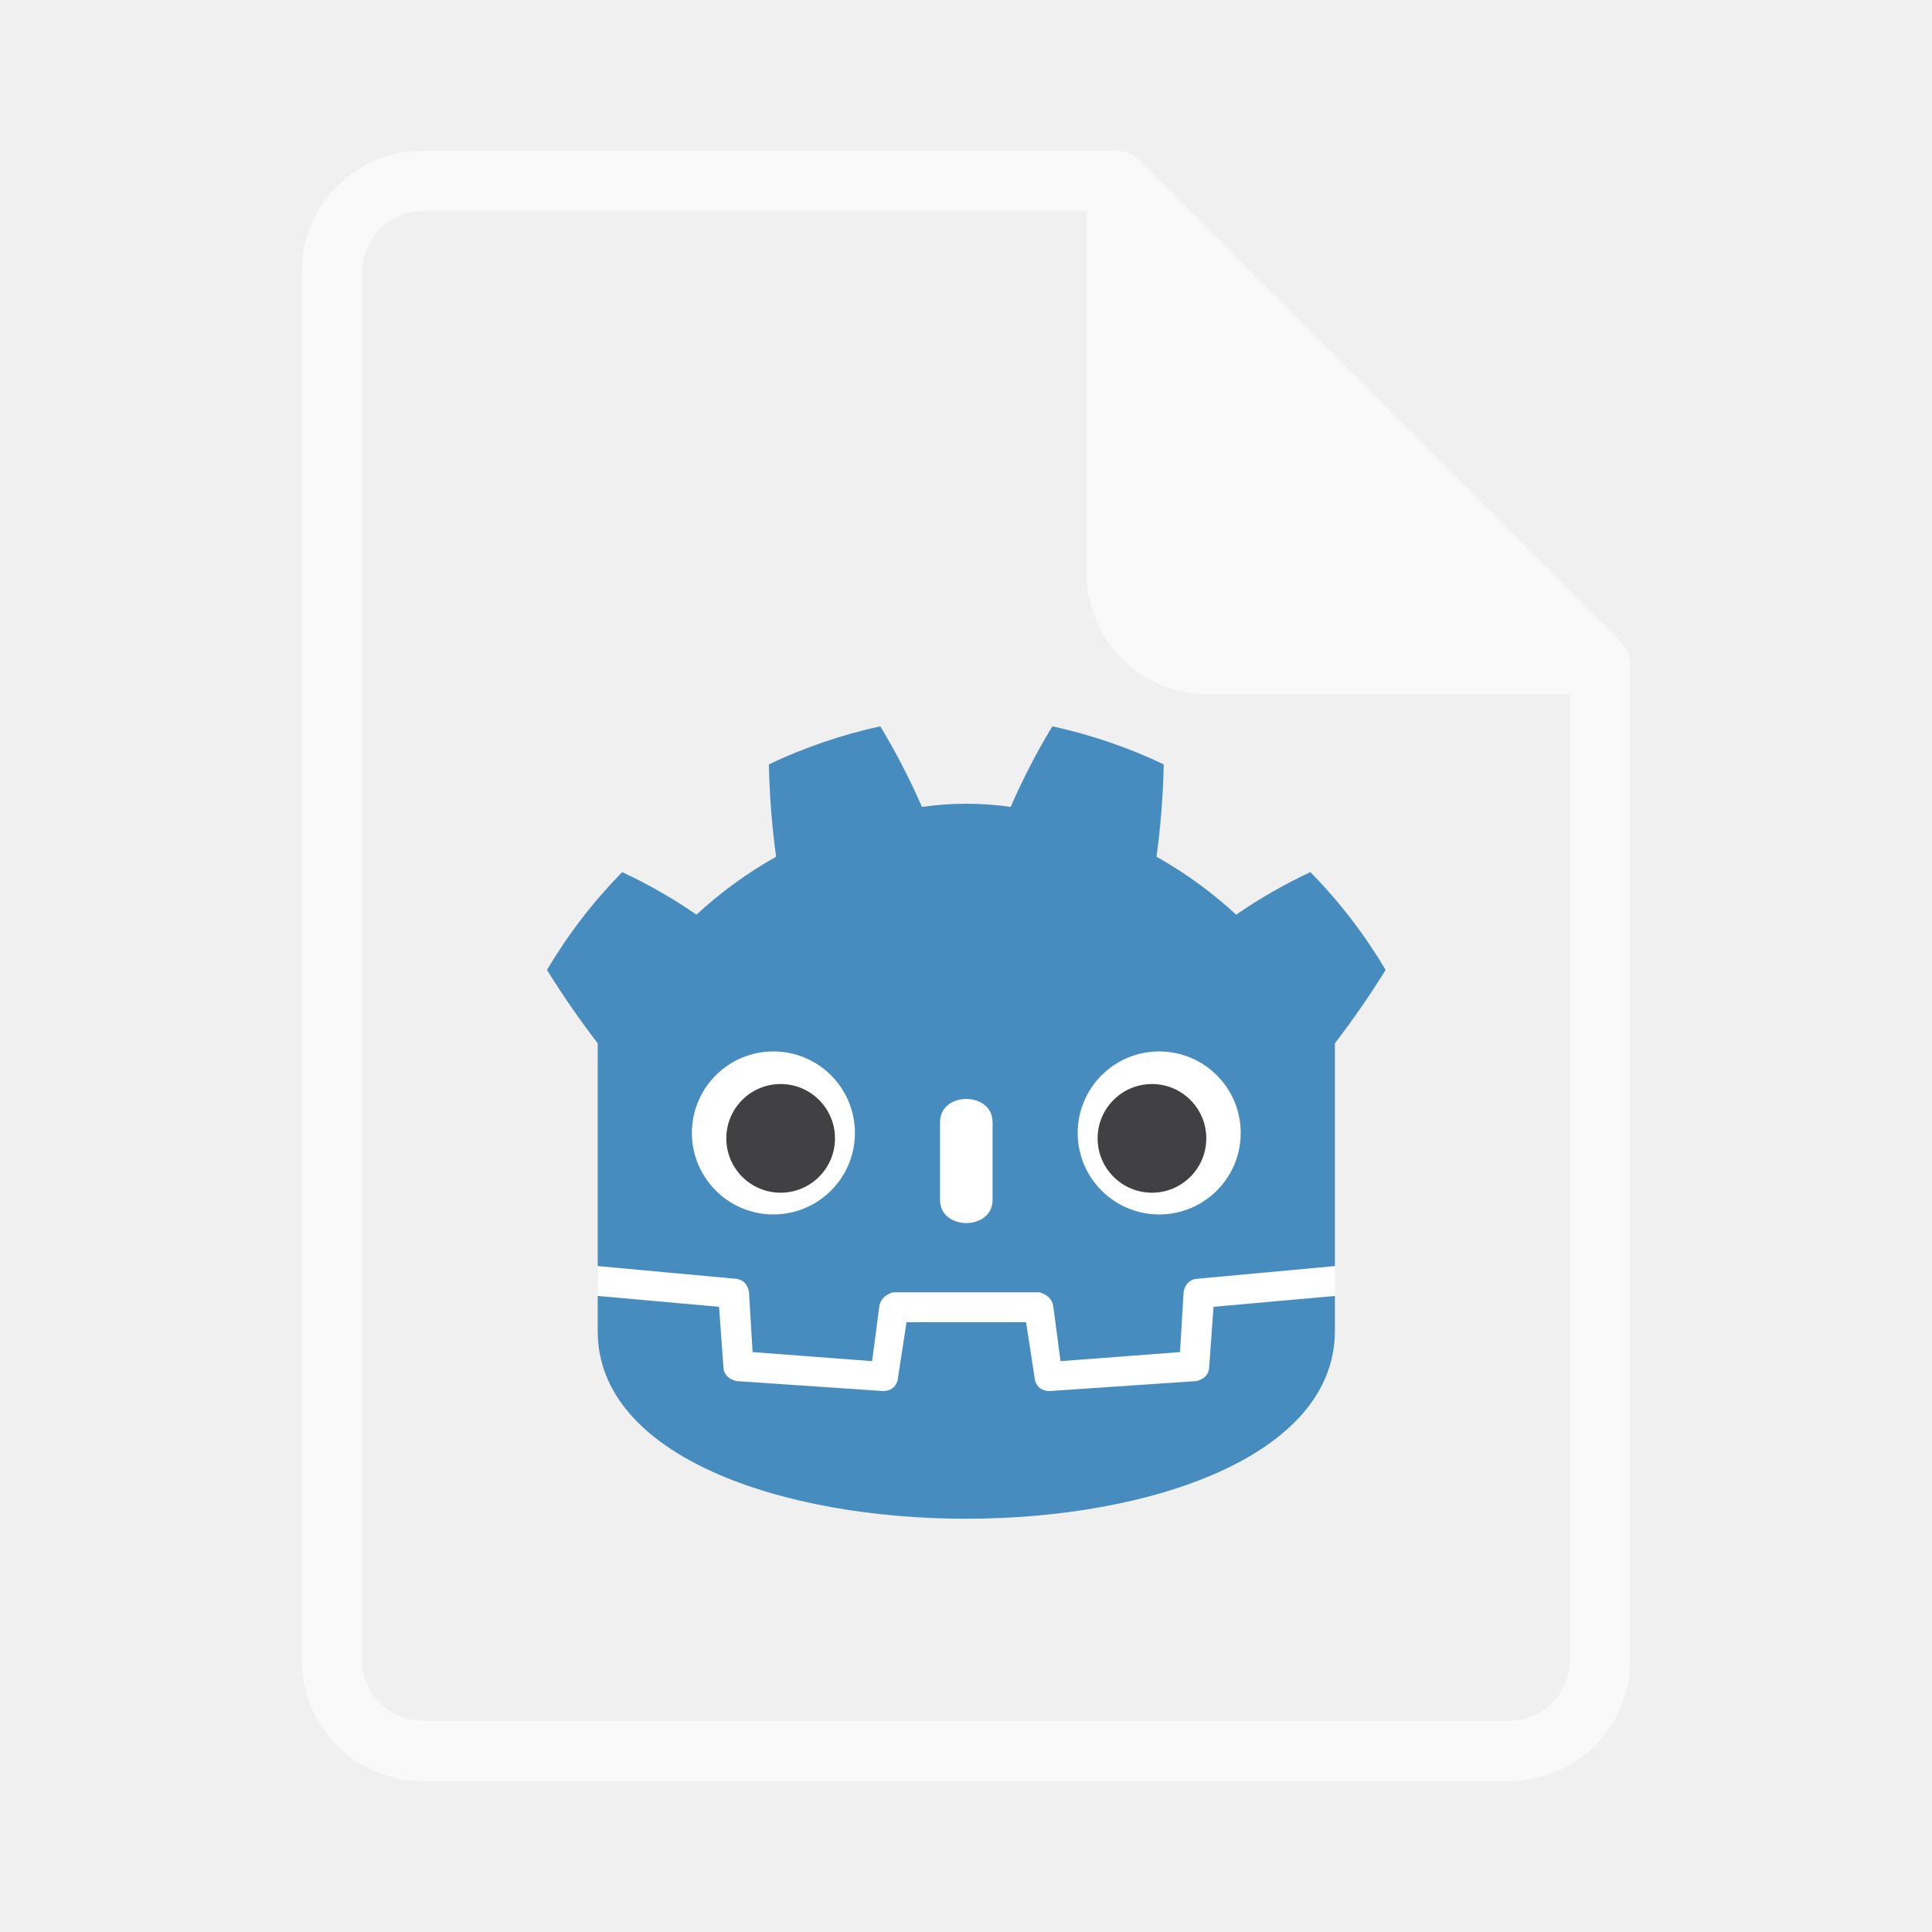
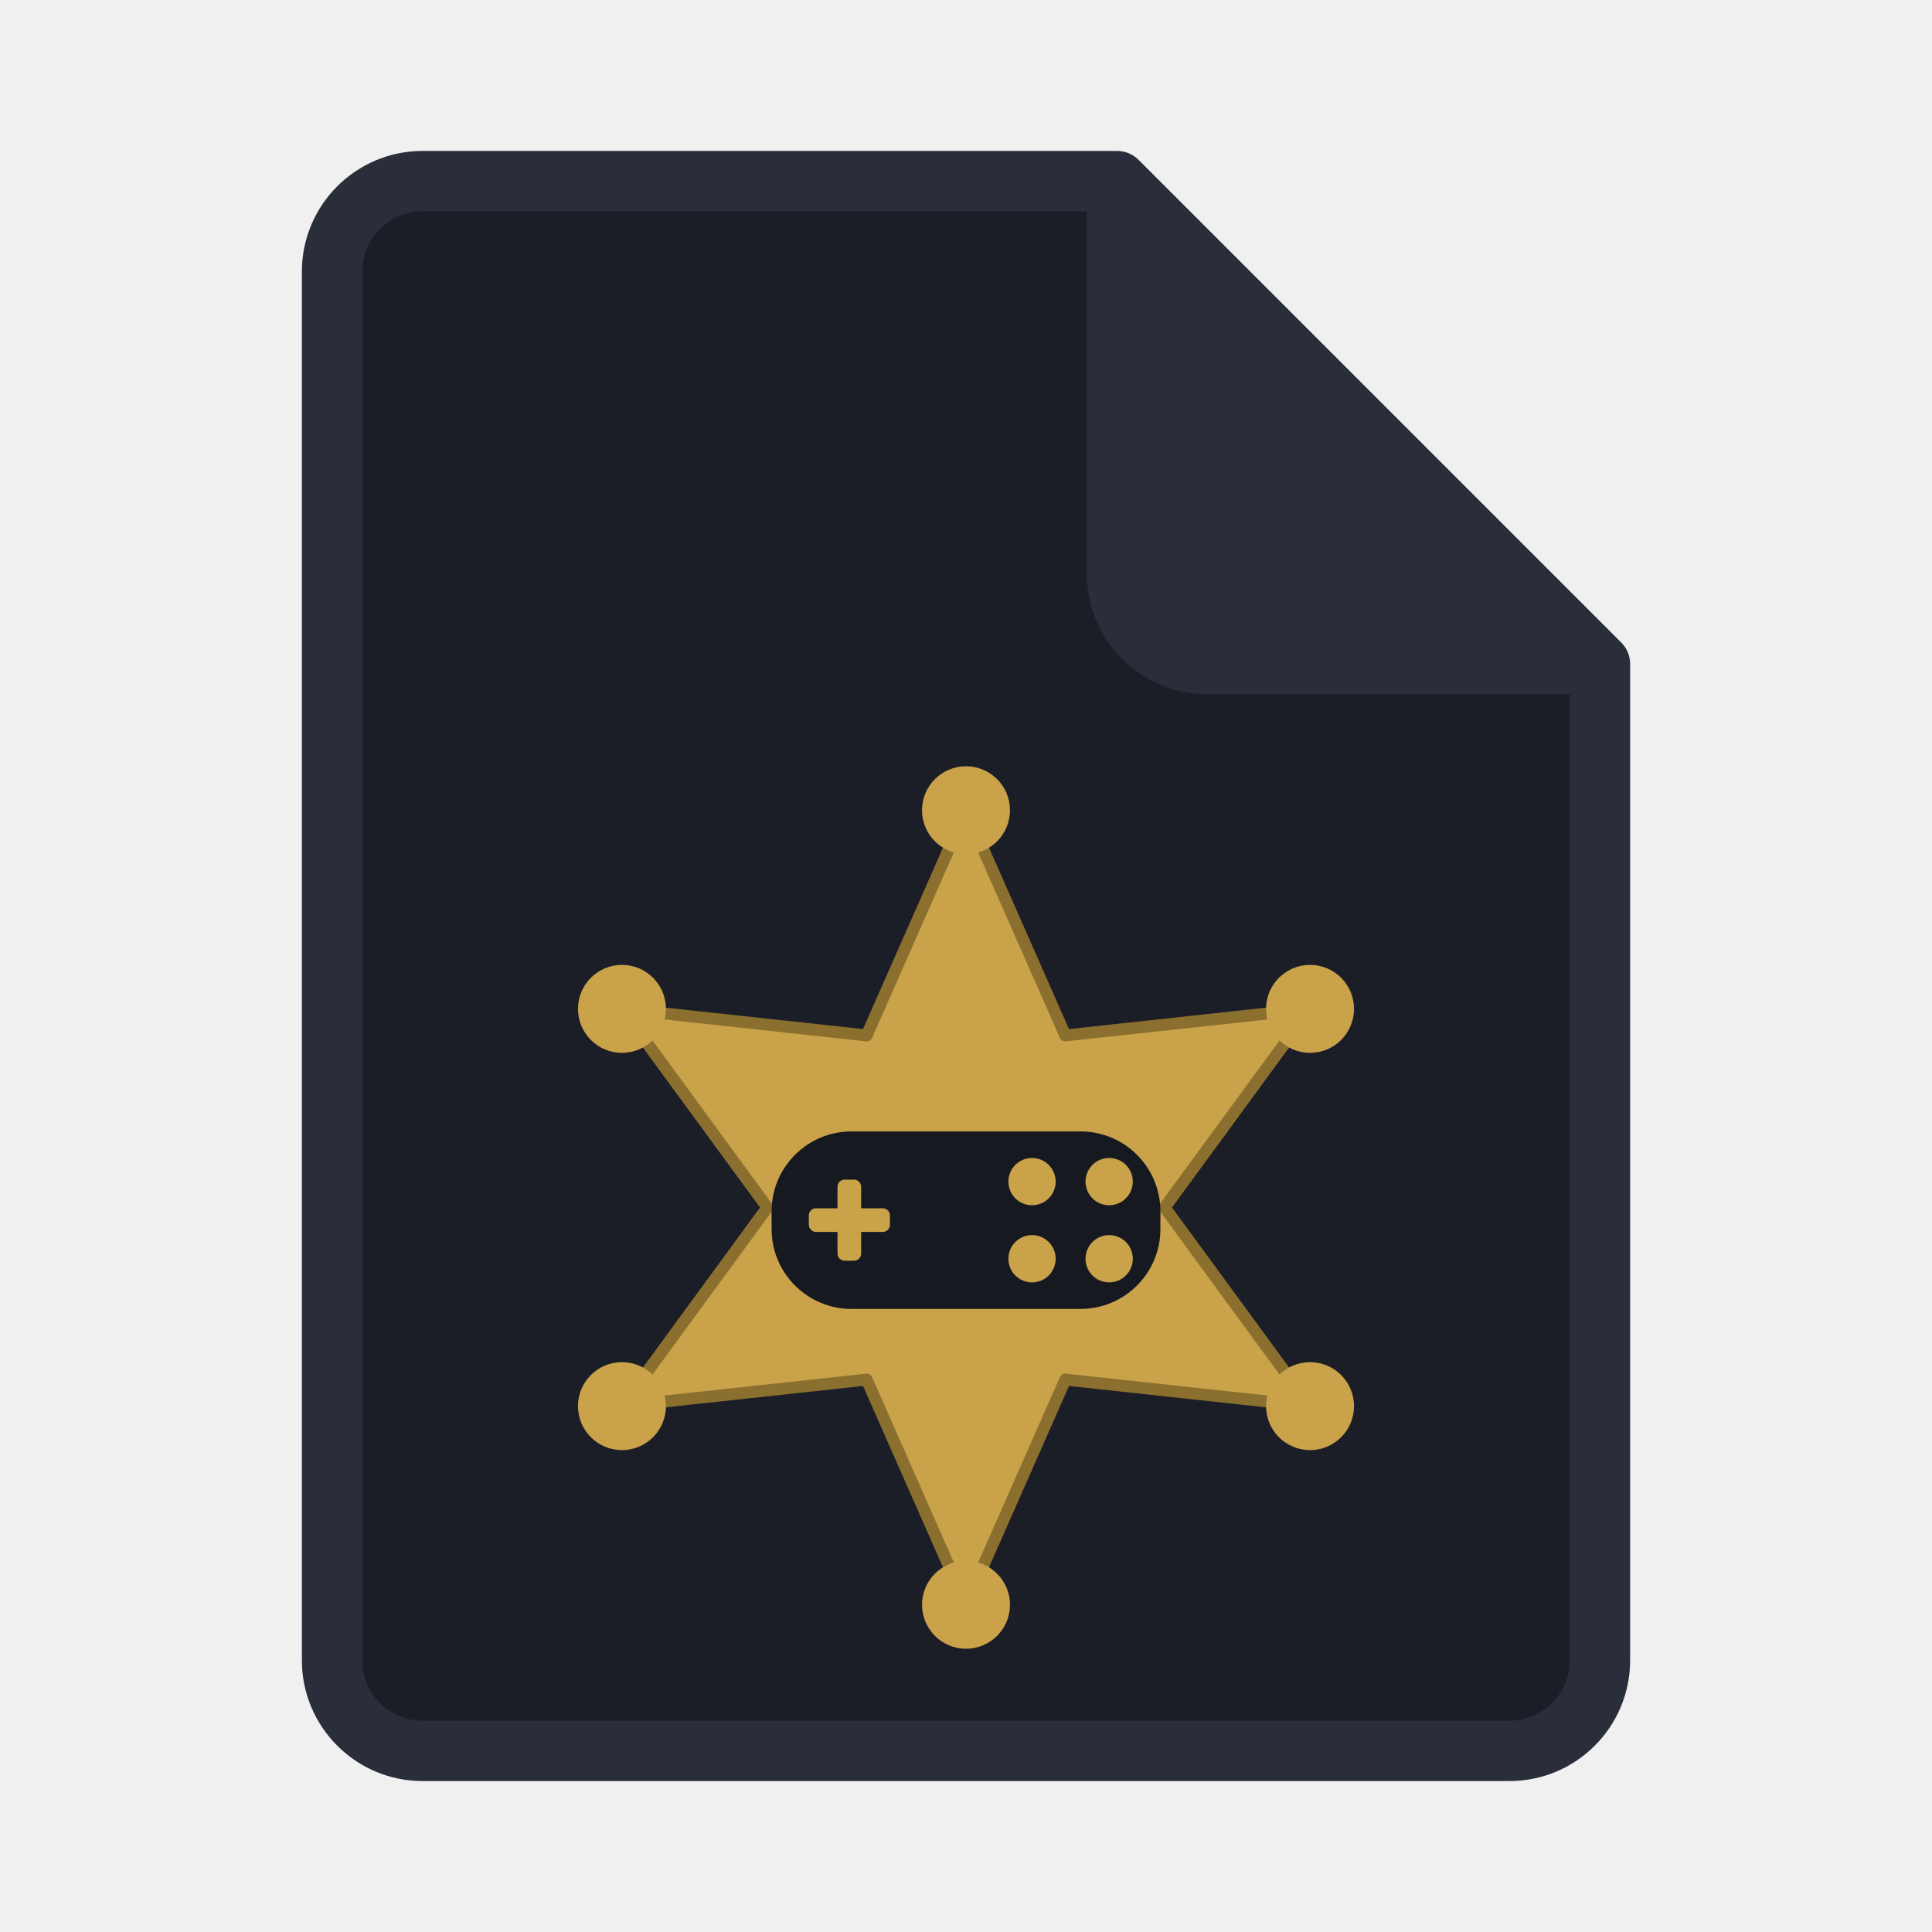
- <svg xmlns="http://www.w3.org/2000/svg" width="64" height="64">
-   <g fill="#fff" transform="matrix(.03 0 0 .03 16.65 21.75)">
-     <path d="M105 673v33q407 354 814 0v-33z" />
-     <path fill="#478cbf" d="m105 673 152 14q12 1 15 14l4 67 132 10 8-61q2-11 15-15h162q13 4 15 15l8 61 132-10 4-67q3-13 15-14l152-14V427q30-39 56-81-35-59-83-108-43 20-82 47-40-37-88-64 7-51 8-102-59-28-123-42-26 43-46 89-49-7-98 0-20-46-46-89-64 14-123 42 1 51 8 102-48 27-88 64-39-27-82-47-48 49-83 108 26 42 56 81zm0 33v39c0 276 813 276 814 0v-39l-134 12-5 69q-2 10-14 13l-162 11q-12 0-16-11l-10-65H446l-10 65q-4 11-16 11l-162-11q-12-3-14-13l-5-69z" />
-     <path d="M483 600c0 34 58 34 58 0v-86c0-34-58-34-58 0z" />
-     <circle cx="725" cy="526" r="90" />
-     <circle cx="299" cy="526" r="90" />
+ <svg xmlns="http://www.w3.org/2000/svg" width="64" height="64" viewBox="0 0 64 64" role="img" aria-label="Game Master project file">
+   <path fill="#2a2d3a" d="M14 5a4 4 0 0 0-4 4v46a4 4 0 0 0 4 4h36a4 4 0 0 0 4-4V22a1 1 0 0 0-.285-.707l-16-16A1 1 0 0 0 37 5z" />
+   <path fill="#1b1d27" d="M14 7h22v12a4 4 0 0 0 4 4h12v32a2 2 0 0 1-2 2H14a2 2 0 0 1-2-2V9a2 2 0 0 1 2-2z" />
+   <g transform="translate(18.00 26.00) scale(0.4375)">
+     <polygon points="32.00,1.92 39.52,18.97 58.05,16.96 47.04,32.00 58.05,47.04 39.52,45.03 32.00,62.08 24.48,45.03 5.95,47.04 16.96,32.00 5.95,16.96 24.48,18.97" fill="#c9a24a" stroke="#8a6f2e" stroke-width="0.90" stroke-linejoin="round" />
+     <circle cx="32.00" cy="1.92" r="3.33" fill="#c9a24a" />
+     <circle cx="58.05" cy="16.96" r="3.33" fill="#c9a24a" />
+     <circle cx="58.05" cy="47.04" r="3.33" fill="#c9a24a" />
+     <circle cx="32.00" cy="62.08" r="3.33" fill="#c9a24a" />
+     <circle cx="5.95" cy="47.04" r="3.33" fill="#c9a24a" />
+     <circle cx="5.95" cy="16.96" r="3.33" fill="#c9a24a" />
+     <rect x="17.28" y="26.24" width="29.44" height="13.44" rx="6.05" fill="#171921" />
+     <rect x="22.27" y="29.89" width="1.79" height="6.14" rx="0.54" fill="#c9a24a" />
+     <rect x="20.10" y="32.06" width="6.14" height="1.79" rx="0.54" fill="#c9a24a" />
+     <circle cx="37.00" cy="30.04" r="1.79" fill="#c9a24a" />
+     <circle cx="42.84" cy="30.04" r="1.79" fill="#c9a24a" />
+     <circle cx="37.00" cy="35.88" r="1.79" fill="#c9a24a" />
+     <circle cx="42.84" cy="35.88" r="1.79" fill="#c9a24a" />
  </g>
-   <g fill="#414042" transform="matrix(.03 0 0 .03 16.65 21.75)">
-     <circle cx="307" cy="532" r="60" />
-     <circle cx="717" cy="532" r="60" />
-   </g>
-   <path fill="#fff" fill-opacity=".6" d="M14 5a4 4 0 0 0-4 4v46a4 4 0 0 0 4 4h36a4 4 0 0 0 4-4V22a1 1 0 0 0-.285-.707l-16-16A1 1 0 0 0 37 5zm0 2h22v12a4 4 0 0 0 4 4h12v32a2 2 0 0 1-2 2H14a2 2 0 0 1-2-2V9a2 2 0 0 1 2-2z" />
</svg>
